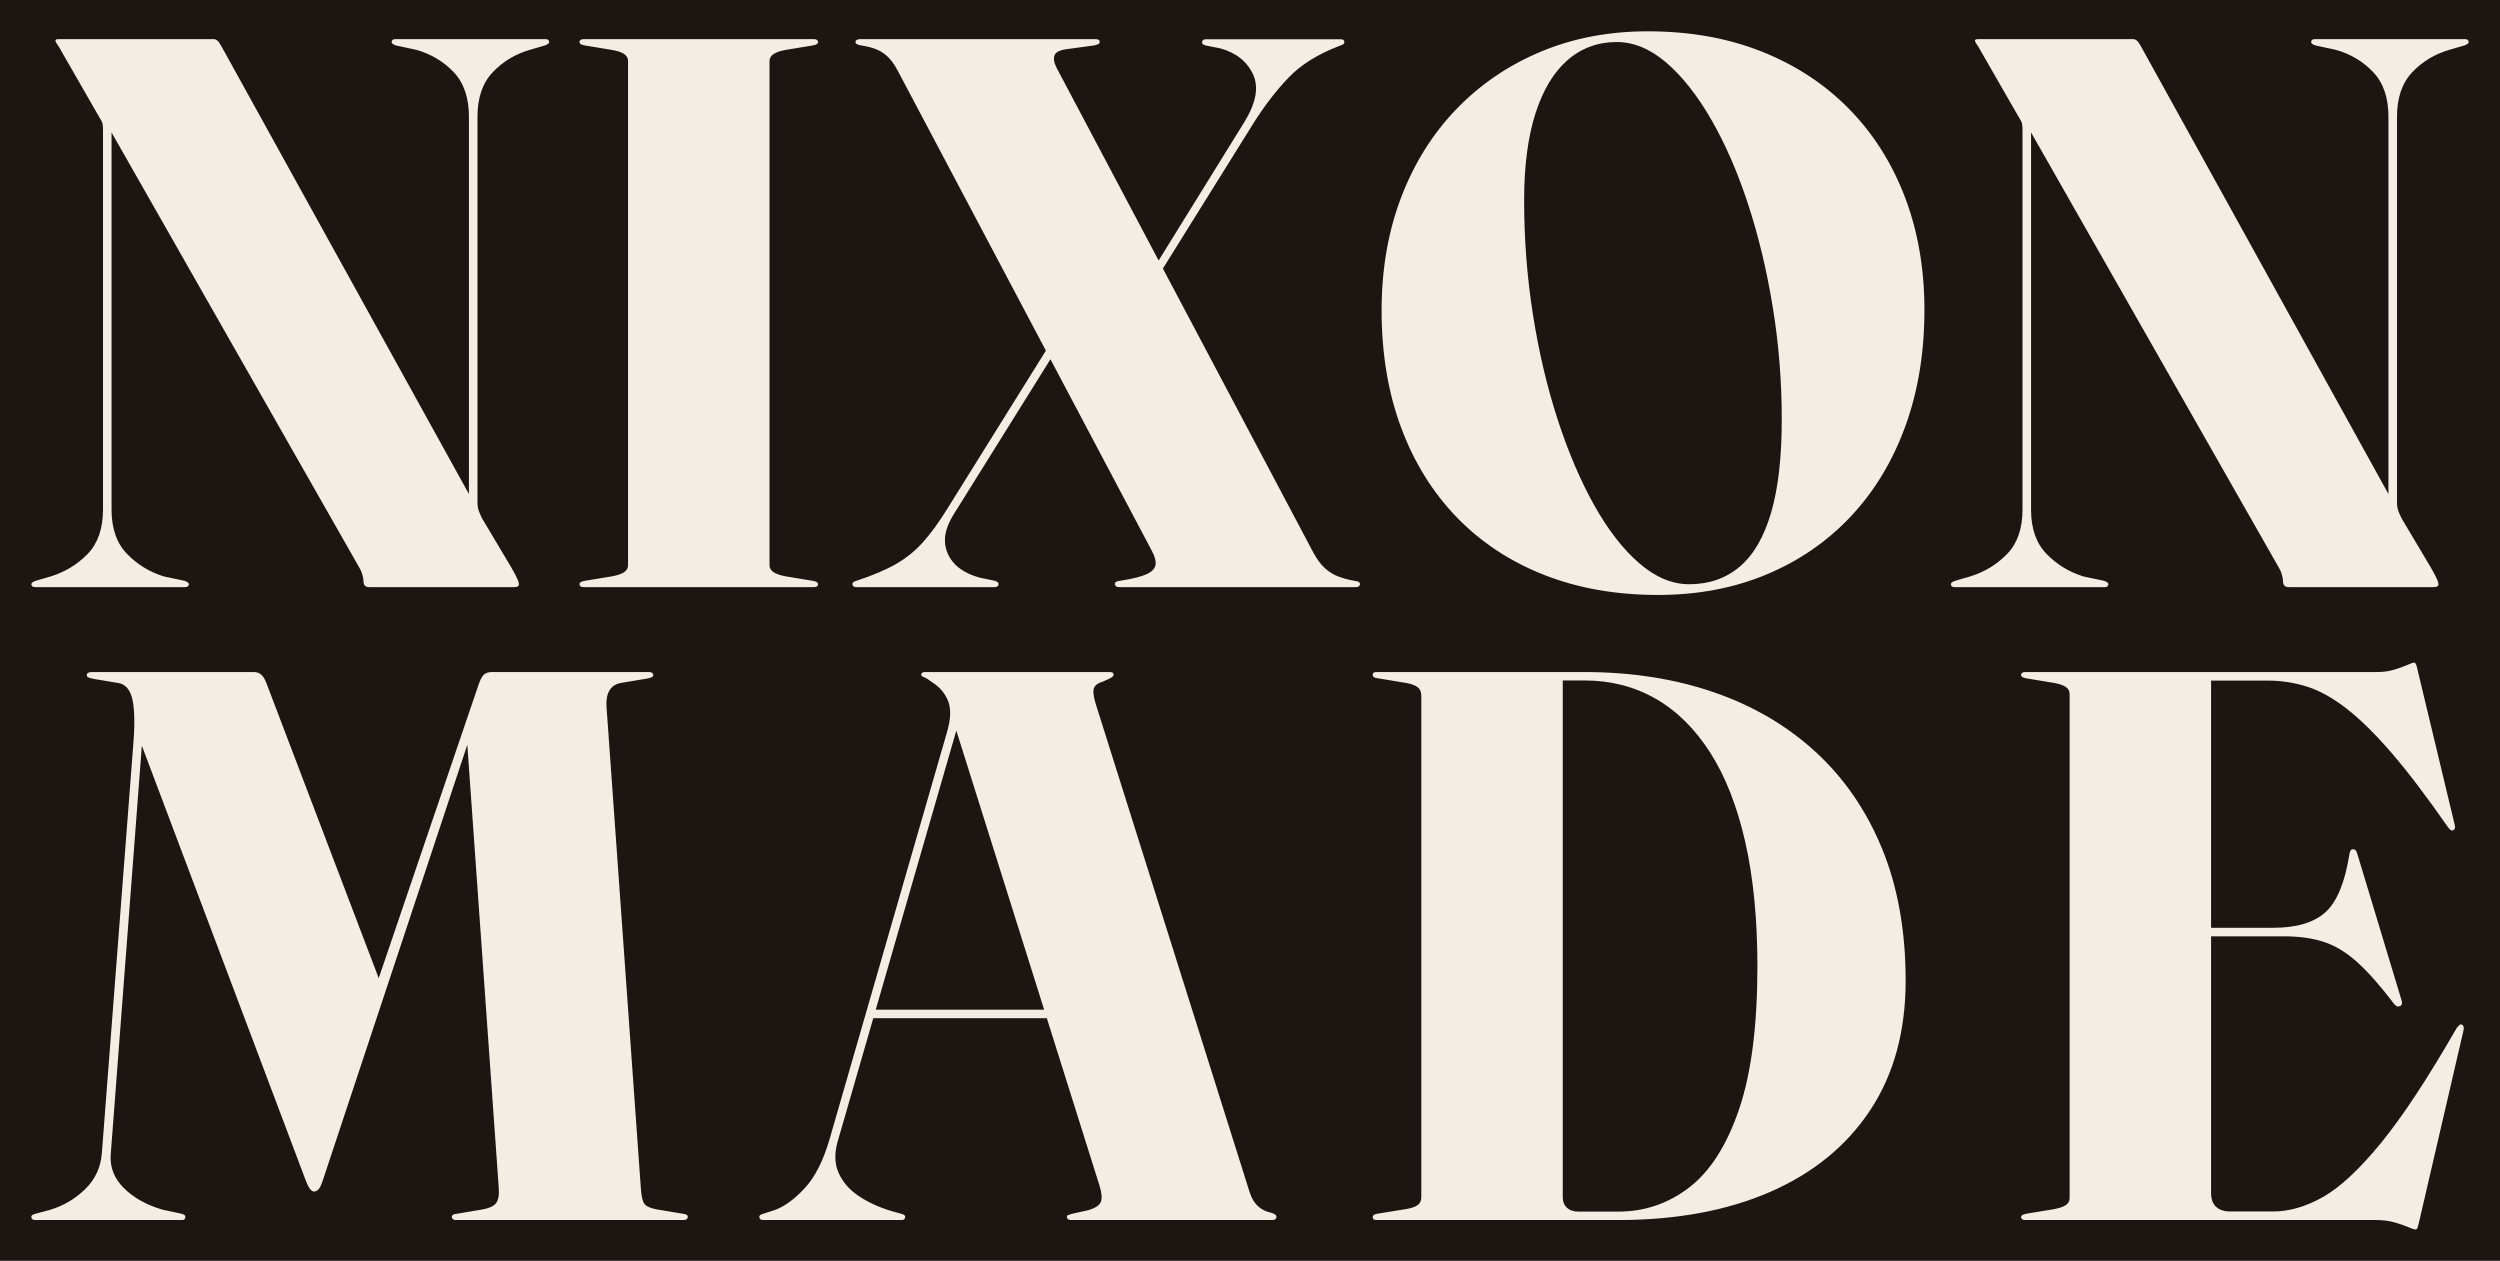
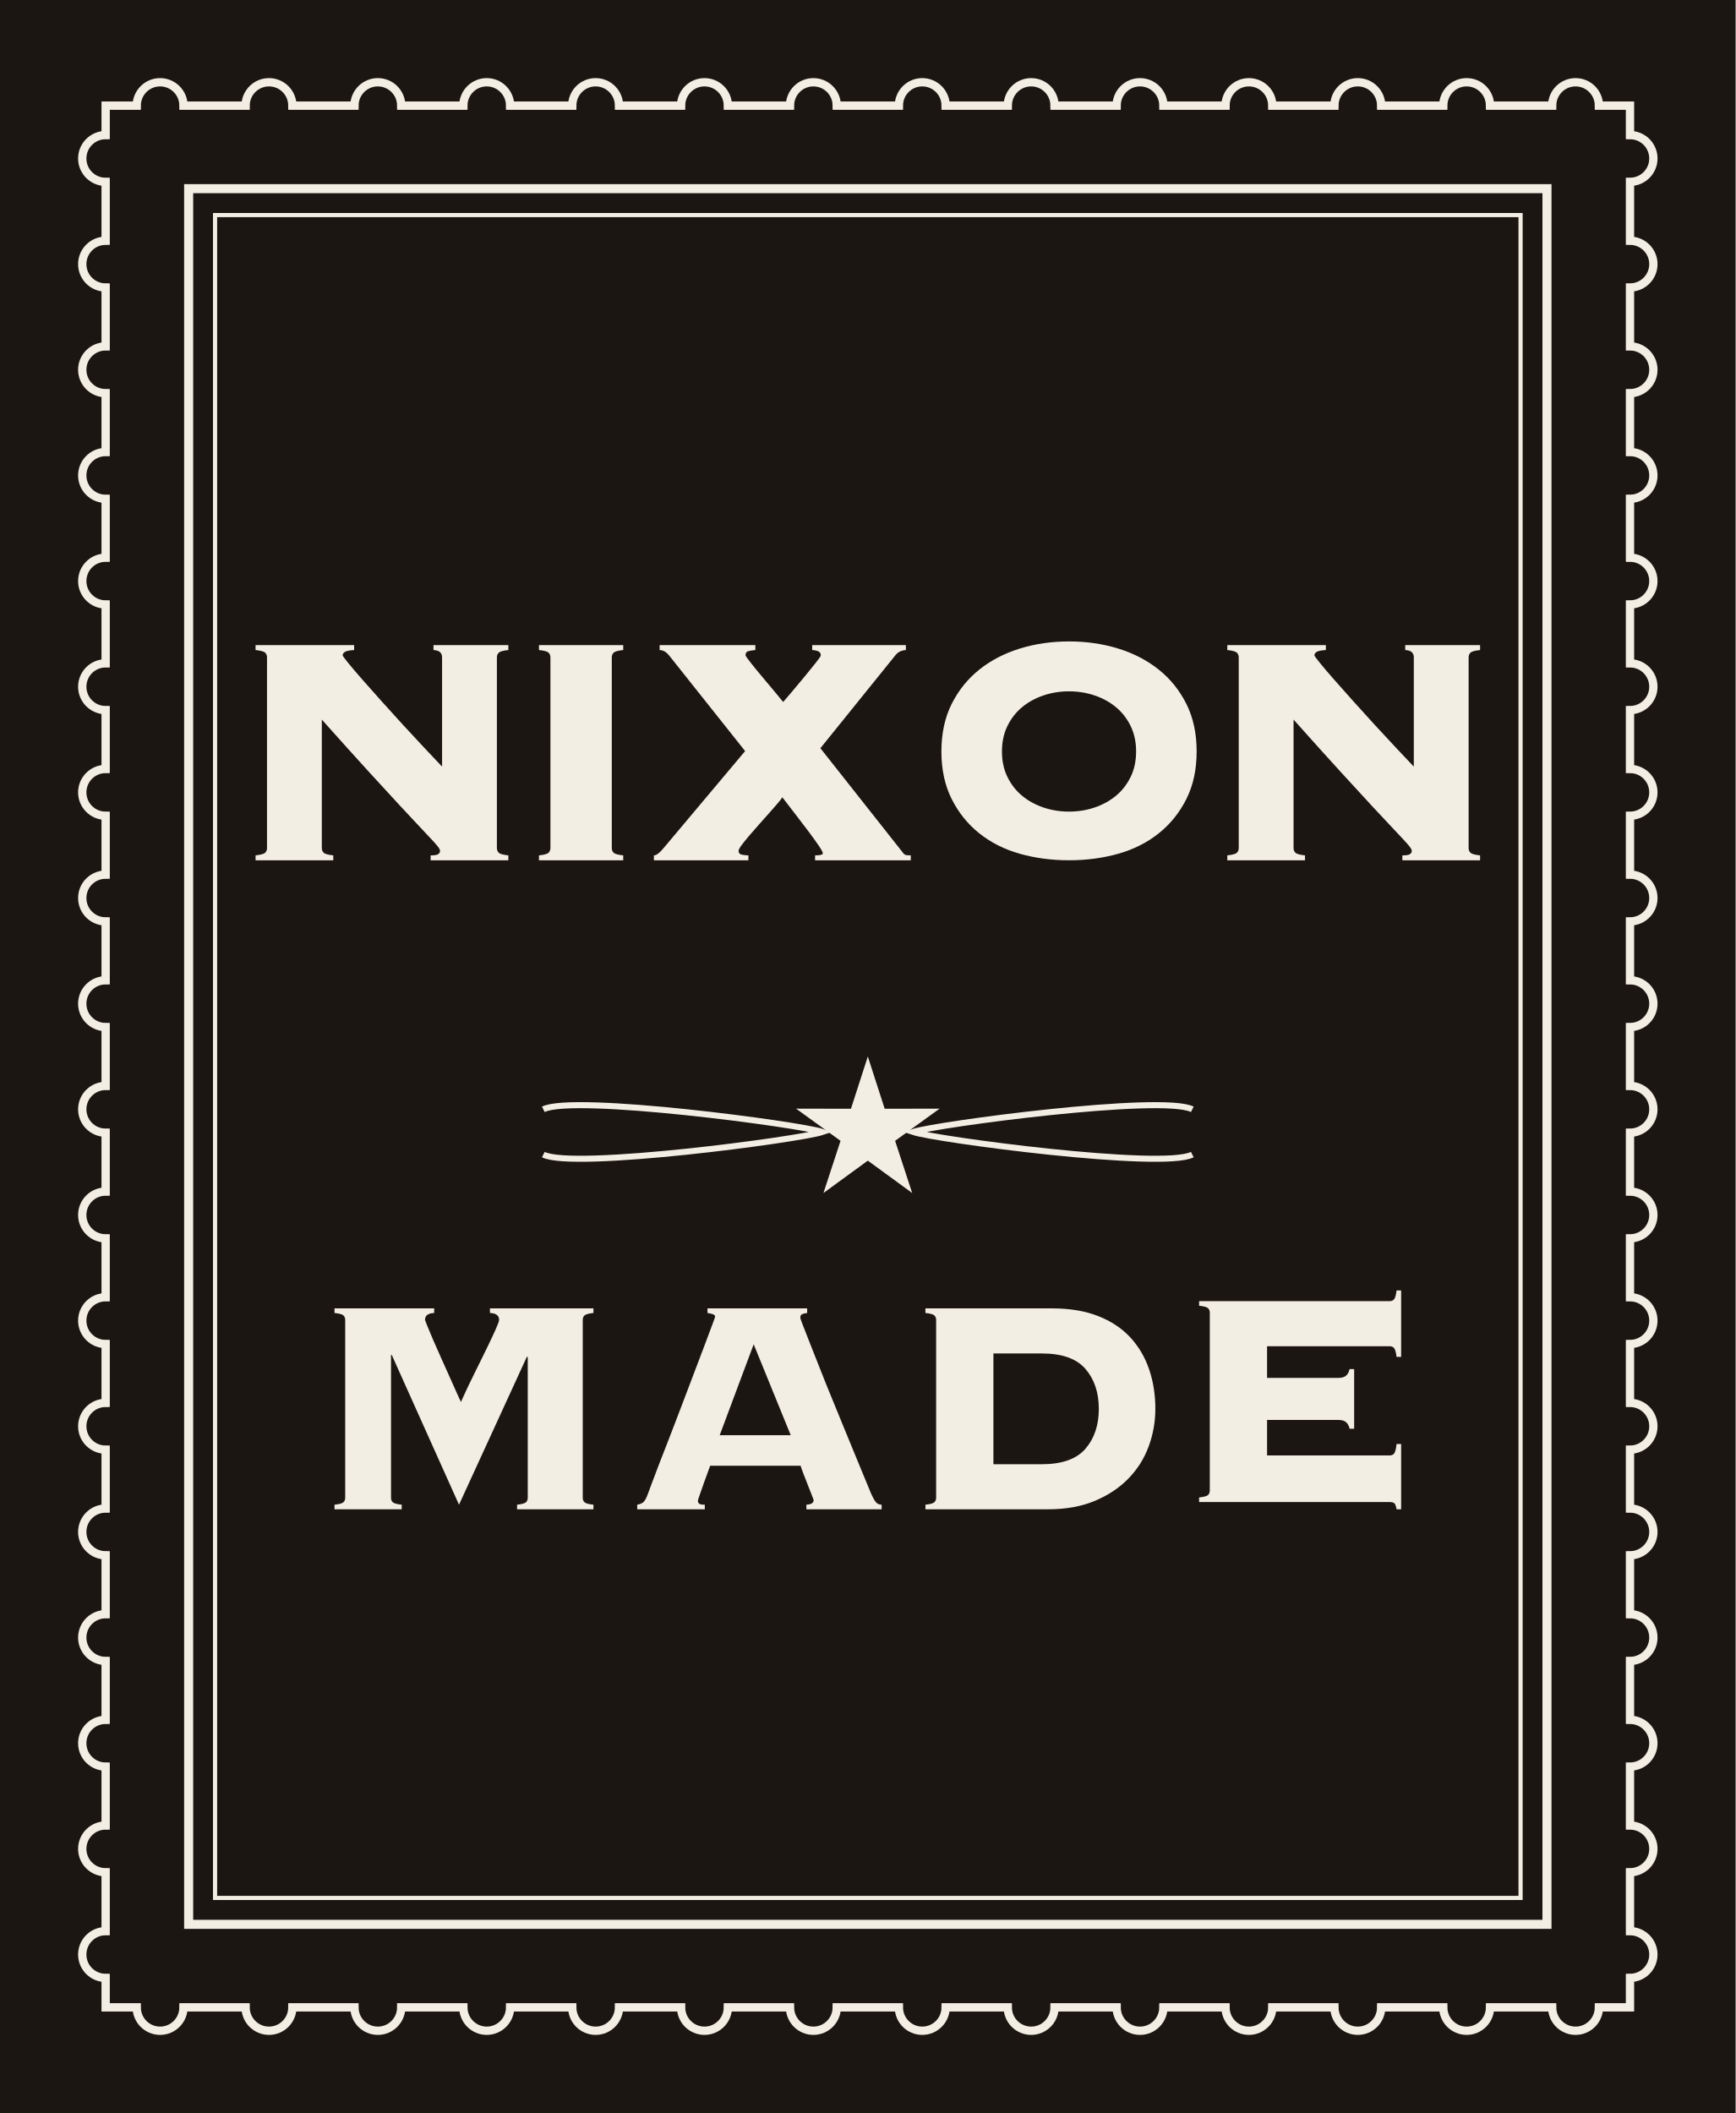
- <svg xmlns="http://www.w3.org/2000/svg" viewBox="0 0 6387.04 3221.12" fill="none" role="img" aria-label="Nixon Made">
+ <svg xmlns="http://www.w3.org/2000/svg" viewBox="0 0 460 560" fill="none" role="img" aria-label="Nixon Made">
  <rect width="100%" height="100%" fill="#1c1612" />
-   <g transform="translate(59.56 1500.00)" fill="#f3eee4">
-     <path d="M423 -7.28Q423 -4.64 420.68 -2.32Q418.36 0.0 413.72 0.0H29.72Q25.08 0.0 22.76 -2.32Q20.44 -4.64 20.44 -7.28Q20.44 -12.38 31.72 -16.2L69.719 -27.24Q125.539 -44.54 164.57 -85.03Q203.6 -125.521 203.6 -198.381V-1165.16Q203.6 -1178.06 202.42 -1184.099Q201.24 -1190.139 192.16 -1204.039L97.6 -1368.68Q93.14 -1377.6 87.63 -1385.25Q82.12 -1392.9 82.12 -1396.36Q82.12 -1398.36 84.03 -1399.18Q85.94 -1400.0 91.4 -1400.0H485.963Q491.503 -1400.0 495.913 -1396.1Q500.323 -1392.2 505.763 -1382.4L1155.961 -206.161L1138.48 -166.44V-1201.619Q1138.48 -1274.659 1099.59 -1315.65Q1060.7 -1356.64 1003.88 -1372.76L952.201 -1383.8Q940.921 -1387.62 940.921 -1392.72Q940.921 -1395.54 943.241 -1397.77Q945.561 -1400.0 950.201 -1400.0H1334.201Q1338.841 -1400.0 1341.161 -1397.77Q1343.481 -1395.54 1343.481 -1392.72Q1343.481 -1387.62 1332.201 -1383.8L1294.202 -1372.76Q1238.561 -1356.64 1199.441 -1315.65Q1160.321 -1274.659 1160.321 -1201.619V-215.801Q1160.321 -203.341 1164.231 -193.291Q1168.141 -183.241 1172.321 -175.241L1246.161 -51.16Q1258.541 -29.58 1262.451 -20.48Q1266.361 -11.38 1266.361 -6.92Q1266.361 -4.28 1263.631 -2.14Q1260.901 0.0 1253.441 0.0H883.478Q869.118 0.0 869.118 -15.28Q869.118 -21.1 866.388 -31.16Q863.658 -41.22 859.478 -48.04L174.08 -1251.84H225.44V-197.561Q225.44 -125.521 264.97 -84.85Q304.501 -44.18 359.321 -27.24L411.72 -16.2Q423 -12.38 423 -7.28Z M1906.402 -56.2Q1906.402 -44.593 1917.412 -37.756Q1928.422 -30.92 1949.162 -27.28L2016.322 -16.2Q2030.522 -13.74 2030.522 -7.641Q2030.522 -4.189 2027.862 -2.095Q2025.202 0.0 2019.602 0.0H1431.8Q1426.2 0.0 1423.54 -2.095Q1420.88 -4.189 1420.88 -7.641Q1420.88 -13.74 1435.08 -16.2L1502.24 -27.28Q1523.8 -30.92 1534.4 -37.756Q1545 -44.593 1545 -56.2V-1343.8Q1545 -1355.407 1534.4 -1362.334Q1523.8 -1369.26 1502.24 -1372.72L1435.08 -1383.8Q1420.88 -1385.963 1420.88 -1392.72Q1420.88 -1395.54 1423.54 -1397.77Q1426.2 -1400.0 1431.8 -1400.0H2019.602Q2025.202 -1400.0 2027.862 -1397.77Q2030.522 -1395.54 2030.522 -1392.72Q2030.522 -1385.963 2016.322 -1383.8L1949.162 -1372.72Q1928.422 -1369.26 1917.412 -1362.334Q1906.402 -1355.407 1906.402 -1343.8Z M3296.482 -86.92Q3309.922 -62.48 3325.361 -48.39Q3340.801 -34.3 3359.381 -27.25Q3377.961 -20.2 3400.321 -16.2Q3408.601 -15.2 3411.741 -13.38Q3414.881 -11.56 3414.881 -7.28Q3414.881 -4.46 3412.241 -2.23Q3409.601 0.0 3404.321 0.0H2799.599Q2794.139 0.0 2791.409 -2.32Q2788.679 -4.64 2788.679 -7.46Q2788.679 -11.92 2792.089 -13.74Q2795.499 -15.56 2804.319 -16.56Q2849.619 -23.74 2870.039 -33.15Q2890.459 -42.56 2892.629 -57.06Q2894.798 -71.56 2883.078 -92.92L2234.08 -1319.26Q2221.18 -1343.8 2206.74 -1356.71Q2192.3 -1369.62 2175.41 -1375.53Q2158.52 -1381.44 2136.72 -1384.62Q2130.08 -1386.44 2128.08 -1388.26Q2126.08 -1390.08 2126.08 -1392.72Q2126.08 -1396.36 2129.63 -1398.18Q2133.18 -1400.0 2136.64 -1400.0H2739.242Q2744.702 -1400.0 2747.342 -1398.27Q2749.982 -1396.54 2749.982 -1392.9Q2749.982 -1389.44 2746.932 -1387.53Q2743.882 -1385.62 2735.782 -1383.98L2663.943 -1374.16Q2639.043 -1370.7 2634.453 -1358.25Q2629.863 -1345.8 2640.583 -1325.26ZM2862.942 -736.2 2843.181 -741.84 3119.421 -1187.979Q3164.821 -1261.579 3141.391 -1310.82Q3117.961 -1360.06 3057.581 -1376.54L3022.281 -1383.44Q3016.001 -1385.08 3013.771 -1386.9Q3011.541 -1388.72 3011.541 -1392.36Q3011.541 -1395.18 3013.861 -1397.41Q3016.181 -1399.64 3020.641 -1399.64H3365.901Q3375.001 -1399.64 3375.001 -1392.54Q3375.001 -1389.08 3372.091 -1386.99Q3369.181 -1384.9 3363.181 -1383.08Q3280.461 -1351.68 3232.611 -1301.86Q3184.761 -1252.039 3141.541 -1183.159ZM2690.8 -729.86 2709.92 -719.66 2377.141 -186.28Q2341.961 -130.74 2361.661 -85.88Q2381.361 -41.02 2444.001 -24.0L2480.56 -16.56Q2486.84 -14.74 2489.25 -12.92Q2491.66 -11.1 2491.66 -7.46Q2491.66 -4.64 2489.25 -2.32Q2486.84 0.0 2482.38 0.0H2127.64Q2123.18 0.0 2120.68 -2.32Q2118.18 -4.64 2118.18 -7.46Q2118.18 -11.1 2120.91 -12.92Q2123.64 -14.74 2129.1 -16.38Q2190.76 -36.78 2229.51 -58.98Q2268.26 -81.18 2298.05 -114.28Q2327.84 -147.38 2360.3 -199.66Z M4150.44 -1420.0Q4311.14 -1420.0 4441.27 -1368.28Q4571.401 -1316.56 4664.421 -1221.75Q4757.441 -1126.94 4807.221 -996.26Q4857.001 -865.58 4857.001 -707.84Q4857.001 -544.84 4808.091 -410.7Q4759.181 -276.56 4668.721 -180.42Q4578.261 -84.28 4453.111 -32.14Q4327.961 20.0 4176.3 20.0Q4015.42 20.0 3885.2 -31.31Q3754.98 -82.62 3662.37 -178.25Q3569.76 -273.88 3519.98 -407.75Q3470.2 -541.62 3470.2 -706.92Q3470.2 -864.36 3519.93 -995.22Q3569.66 -1126.08 3660.94 -1220.9Q3752.22 -1315.72 3876.64 -1367.86Q4001.06 -1420.0 4150.44 -1420.0ZM4492.518 -427.838Q4492.518 -574.678 4469.528 -715.418Q4446.538 -856.158 4406.428 -978.549Q4366.318 -1100.939 4312.589 -1194.189Q4258.859 -1287.44 4197.469 -1340.03Q4136.079 -1392.62 4071.08 -1392.62Q3998.36 -1392.62 3945.201 -1346.37Q3892.042 -1300.12 3863.182 -1209.931Q3834.322 -1119.742 3834.322 -988.562Q3834.322 -838.442 3856.992 -695.152Q3879.662 -551.862 3920.182 -427.511Q3960.702 -303.161 4013.702 -208.681Q4066.702 -114.2 4128.681 -60.79Q4190.661 -7.38 4255.661 -7.38Q4332.3 -7.38 4385.279 -52.4Q4438.259 -97.419 4465.388 -190.569Q4492.518 -283.719 4492.518 -427.838Z M5327 -7.28Q5327 -4.64 5324.68 -2.32Q5322.36 0.0 5317.72 0.0H4933.72Q4929.08 0.0 4926.76 -2.32Q4924.44 -4.64 4924.44 -7.28Q4924.44 -12.38 4935.72 -16.2L4973.719 -27.24Q5029.539 -44.54 5068.57 -85.03Q5107.6 -125.521 5107.6 -198.381V-1165.16Q5107.6 -1178.06 5106.42 -1184.099Q5105.24 -1190.139 5096.16 -1204.039L5001.6 -1368.68Q4997.14 -1377.6 4991.63 -1385.25Q4986.12 -1392.9 4986.12 -1396.36Q4986.12 -1398.36 4988.03 -1399.18Q4989.94 -1400.0 4995.4 -1400.0H5389.963Q5395.503 -1400.0 5399.913 -1396.1Q5404.323 -1392.2 5409.763 -1382.4L6059.961 -206.161L6042.48 -166.44V-1201.619Q6042.48 -1274.659 6003.59 -1315.65Q5964.7 -1356.64 5907.88 -1372.76L5856.201 -1383.8Q5844.921 -1387.62 5844.921 -1392.72Q5844.921 -1395.54 5847.241 -1397.77Q5849.561 -1400.0 5854.201 -1400.0H6238.201Q6242.841 -1400.0 6245.161 -1397.77Q6247.481 -1395.54 6247.481 -1392.72Q6247.481 -1387.62 6236.201 -1383.8L6198.202 -1372.76Q6142.561 -1356.64 6103.441 -1315.65Q6064.321 -1274.659 6064.321 -1201.619V-215.801Q6064.321 -203.341 6068.231 -193.291Q6072.141 -183.241 6076.321 -175.241L6150.161 -51.16Q6162.541 -29.58 6166.451 -20.48Q6170.361 -11.38 6170.361 -6.92Q6170.361 -4.28 6167.631 -2.14Q6164.901 0.0 6157.441 0.0H5787.478Q5773.118 0.0 5773.118 -15.28Q5773.118 -21.1 5770.388 -31.16Q5767.658 -41.22 5763.478 -48.04L5078.08 -1251.84H5129.44V-197.561Q5129.44 -125.521 5168.97 -84.85Q5208.501 -44.18 5263.321 -27.24L5315.72 -16.2Q5327 -12.38 5327 -7.28Z" />
+   <path d="M 28.00 28.00 L 36.23 28.00 A 6.20 6.20 0 0 1 48.63 28.00 L 65.09 28.00 A 6.20 6.20 0 0 1 77.49 28.00 L 93.94 28.00 A 6.20 6.20 0 0 1 106.34 28.00 L 122.80 28.00 A 6.20 6.20 0 0 1 135.20 28.00 L 151.66 28.00 A 6.20 6.20 0 0 1 164.06 28.00 L 180.51 28.00 A 6.20 6.20 0 0 1 192.91 28.00 L 209.37 28.00 A 6.20 6.20 0 0 1 221.77 28.00 L 238.23 28.00 A 6.20 6.20 0 0 1 250.63 28.00 L 267.09 28.00 A 6.20 6.20 0 0 1 279.49 28.00 L 295.94 28.00 A 6.20 6.20 0 0 1 308.34 28.00 L 324.80 28.00 A 6.20 6.20 0 0 1 337.20 28.00 L 353.66 28.00 A 6.20 6.20 0 0 1 366.06 28.00 L 382.51 28.00 A 6.20 6.20 0 0 1 394.91 28.00 L 411.37 28.00 A 6.20 6.20 0 0 1 423.77 28.00 L 432.00 28.00 L 432.00 35.80 A 6.20 6.20 0 0 1 432.00 48.20 L 432.00 63.80 A 6.20 6.20 0 0 1 432.00 76.20 L 432.00 91.80 A 6.20 6.20 0 0 1 432.00 104.20 L 432.00 119.80 A 6.20 6.20 0 0 1 432.00 132.20 L 432.00 147.80 A 6.20 6.20 0 0 1 432.00 160.20 L 432.00 175.80 A 6.20 6.20 0 0 1 432.00 188.20 L 432.00 203.80 A 6.20 6.20 0 0 1 432.00 216.20 L 432.00 231.80 A 6.20 6.20 0 0 1 432.00 244.20 L 432.00 259.80 A 6.20 6.20 0 0 1 432.00 272.20 L 432.00 287.80 A 6.20 6.20 0 0 1 432.00 300.20 L 432.00 315.80 A 6.20 6.20 0 0 1 432.00 328.20 L 432.00 343.80 A 6.20 6.20 0 0 1 432.00 356.20 L 432.00 371.80 A 6.20 6.20 0 0 1 432.00 384.20 L 432.00 399.80 A 6.20 6.20 0 0 1 432.00 412.20 L 432.00 427.80 A 6.20 6.20 0 0 1 432.00 440.20 L 432.00 455.80 A 6.20 6.20 0 0 1 432.00 468.20 L 432.00 483.80 A 6.20 6.20 0 0 1 432.00 496.20 L 432.00 511.80 A 6.20 6.20 0 0 1 432.00 524.20 L 432.00 532.00 L 423.77 532.00 A 6.20 6.20 0 0 1 411.37 532.00 L 394.91 532.00 A 6.20 6.20 0 0 1 382.51 532.00 L 366.06 532.00 A 6.20 6.20 0 0 1 353.66 532.00 L 337.20 532.00 A 6.20 6.20 0 0 1 324.80 532.00 L 308.34 532.00 A 6.20 6.20 0 0 1 295.94 532.00 L 279.49 532.00 A 6.20 6.20 0 0 1 267.09 532.00 L 250.63 532.00 A 6.20 6.20 0 0 1 238.23 532.00 L 221.77 532.00 A 6.20 6.20 0 0 1 209.37 532.00 L 192.91 532.00 A 6.20 6.20 0 0 1 180.51 532.00 L 164.06 532.00 A 6.20 6.20 0 0 1 151.66 532.00 L 135.20 532.00 A 6.20 6.20 0 0 1 122.80 532.00 L 106.34 532.00 A 6.20 6.20 0 0 1 93.94 532.00 L 77.49 532.00 A 6.20 6.20 0 0 1 65.09 532.00 L 48.63 532.00 A 6.20 6.20 0 0 1 36.23 532.00 L 28.00 532.00 L 28.00 524.20 A 6.20 6.20 0 0 1 28.00 511.80 L 28.00 496.20 A 6.20 6.20 0 0 1 28.00 483.80 L 28.00 468.20 A 6.20 6.20 0 0 1 28.00 455.80 L 28.00 440.20 A 6.20 6.20 0 0 1 28.00 427.80 L 28.00 412.20 A 6.20 6.20 0 0 1 28.00 399.80 L 28.00 384.20 A 6.20 6.20 0 0 1 28.00 371.80 L 28.00 356.20 A 6.20 6.20 0 0 1 28.00 343.80 L 28.00 328.20 A 6.20 6.20 0 0 1 28.00 315.80 L 28.00 300.20 A 6.20 6.20 0 0 1 28.00 287.80 L 28.00 272.20 A 6.20 6.20 0 0 1 28.00 259.80 L 28.00 244.20 A 6.20 6.20 0 0 1 28.00 231.80 L 28.00 216.20 A 6.20 6.20 0 0 1 28.00 203.80 L 28.00 188.20 A 6.20 6.20 0 0 1 28.00 175.80 L 28.00 160.20 A 6.20 6.20 0 0 1 28.00 147.80 L 28.00 132.20 A 6.20 6.20 0 0 1 28.00 119.80 L 28.00 104.20 A 6.20 6.20 0 0 1 28.00 91.80 L 28.00 76.20 A 6.20 6.20 0 0 1 28.00 63.80 L 28.00 48.20 A 6.20 6.20 0 0 1 28.00 35.80 L 28.00 28.00 Z" fill="none" stroke="#f3eee4" stroke-width="2.2" />
+   <rect x="50.00" y="50.00" width="360.00" height="460.00" fill="none" stroke="#f3eee4" stroke-width="2.4" />
+   <rect x="57.00" y="57.00" width="346.00" height="446.00" fill="none" stroke="#f3eee4" stroke-width="1.1" />
+   <g transform="translate(58.95 228.00) scale(0.10841)" fill="#f3eee4">
+     <path d="M109 -496Q109 -503 104.5 -507.5Q100 -512 81 -514V-526H322V-514Q305 -513 299.5 -509.5Q294 -506 294 -501Q294 -499 307.0 -483.0Q320 -467 341.0 -443.0Q362 -419 388.5 -389.5Q415 -360 442.0 -330.5Q469 -301 494.0 -274.5Q519 -248 537 -229V-496Q537 -513 516 -514V-526H699V-514Q680 -512 675.5 -507.5Q671 -503 671 -496V-30Q671 -23 675.5 -18.5Q680 -14 699 -12V0H509V-12Q523 -12 527.5 -15.0Q532 -18 532 -23Q532 -26 529.0 -30.5Q526 -35 516.0 -46.0Q506 -57 486.5 -77.5Q467 -98 435.0 -132.5Q403 -167 356.0 -218.5Q309 -270 243 -344V-30Q243 -23 247.5 -18.5Q252 -14 271 -12V0H81V-12Q100 -14 104.5 -18.5Q109 -23 109 -30Z" />
  </g>
-   <g transform="translate(103.46 3116.96)" fill="#f3eee4">
-     <path d="M869.221 -604.423 845.021 -561.823 1117.439 -1362.68Q1124.899 -1385.98 1132.409 -1392.99Q1139.919 -1400.0 1153.479 -1400.0H1555.482Q1560.122 -1400.0 1562.852 -1397.77Q1565.582 -1395.54 1565.582 -1392.72Q1565.582 -1389.26 1562.442 -1387.35Q1559.302 -1385.44 1552.202 -1383.8L1483.702 -1372.36Q1463.222 -1368.9 1453.802 -1353.29Q1444.382 -1337.68 1446.022 -1311.92L1533.922 -79.52Q1535.922 -50.3 1543.112 -41.02Q1550.302 -31.74 1573.962 -27.28L1640.302 -16.2Q1647.402 -15.38 1650.542 -13.56Q1653.682 -11.74 1653.682 -7.28Q1653.682 -4.64 1650.952 -2.32Q1648.222 0.0 1643.582 0.0H1061.779Q1056.319 0.0 1053.589 -2.32Q1050.859 -4.64 1050.859 -7.28Q1050.859 -11.74 1053.999 -13.56Q1057.139 -15.38 1065.06 -16.2L1130.579 -27.28Q1154.599 -31.74 1163.559 -42.66Q1172.519 -53.58 1170.879 -80.8L1088.259 -1244.759L1107.279 -1265L721.3 -101.519Q715.02 -82.219 709.33 -77.489Q703.64 -72.759 699 -72.759Q696.18 -72.759 692.63 -75.169Q689.08 -77.579 685.53 -83.859Q681.98 -90.139 677.52 -101.519L247.5 -1242.24L263.7 -1274.28L179.4 -167.181Q175.94 -118.12 213.42 -81.2Q250.9 -44.28 311.541 -26.52L359.62 -16.2Q365.9 -14.56 367.99 -12.74Q370.08 -10.92 370.08 -7.28Q370.08 -4.64 368.17 -2.32Q366.26 0.0 361.62 0.0H-14.18Q-18.82 0.0 -21.14 -2.32Q-23.46 -4.64 -23.46 -7.28Q-23.46 -11.74 -19.82 -13.47Q-16.18 -15.2 -12.18 -16.2L24.999 -26.16Q76.419 -42.0 114.439 -79.24Q152.46 -116.48 156.74 -170.461L236.48 -1207.259Q243.4 -1286.039 235.58 -1326.47Q227.76 -1366.9 199.1 -1372.0L136.46 -1382.36Q126.74 -1384.36 122.52 -1386.18Q118.3 -1388.0 118.3 -1392.0Q118.3 -1400.0 131.74 -1400.0H545.322Q555.962 -1400.0 563.562 -1393.72Q571.162 -1387.44 577.622 -1370.52Z M2122.607 -537.44H2616.847L2620.487 -515.6H2116.967ZM2209.148 -7.28Q2209.148 -4.64 2206.918 -2.32Q2204.688 0.0 2200.228 0.0H1845.387Q1841.107 0.0 1838.787 -2.32Q1836.467 -4.64 1836.467 -7.28Q1836.467 -11.74 1840.017 -13.56Q1843.567 -15.38 1847.027 -16.2L1874.947 -25.18Q1912.447 -38.38 1952.097 -80.99Q1991.747 -123.601 2015.767 -206.041L2316.487 -1248.379Q2330.507 -1297.279 2318.547 -1326.599Q2306.587 -1355.92 2277.967 -1373.96Q2264.127 -1384.62 2257.207 -1386.94Q2250.286 -1389.26 2250.286 -1392.72Q2250.286 -1397.18 2253.016 -1398.59Q2255.747 -1400.0 2261.207 -1400.0H2730.969Q2736.249 -1400.0 2738.889 -1398.59Q2741.529 -1397.18 2741.529 -1392.72Q2741.529 -1389.26 2735.519 -1385.71Q2729.509 -1382.16 2714.209 -1375.6Q2696.349 -1370.68 2691.579 -1359.44Q2686.809 -1348.2 2696.089 -1318.08L3089.649 -69.48Q3097.009 -47.4 3110.769 -35.08Q3124.529 -22.76 3143.769 -18.66Q3151.509 -16.2 3154.559 -13.97Q3157.609 -11.74 3157.609 -7.28Q3157.609 -4.64 3154.969 -2.32Q3152.329 0.0 3147.049 0.0H2632.806Q2627.706 0.0 2624.976 -2.32Q2622.246 -4.64 2622.246 -7.28Q2622.246 -11.74 2625.566 -12.74Q2628.886 -13.74 2636.446 -16.2L2676.566 -25.12Q2703.586 -32.86 2708.946 -46.27Q2714.306 -59.68 2705.846 -87.16L2335.607 -1263.559L2364.007 -1334.44L2036.787 -201.121Q2023.687 -155.901 2038.717 -121.181Q2053.748 -86.46 2089.028 -62.29Q2124.308 -38.12 2172.828 -23.28L2198.228 -16.2Q2204.508 -14.56 2206.828 -12.74Q2209.148 -10.92 2209.148 -7.28Z M3403.574 -7.28Q3403.574 -14.56 3415.954 -16.2L3489.574 -28.1Q3510.134 -31.74 3518.914 -38.47Q3527.694 -45.2 3527.694 -58.48V-1339.98Q3527.694 -1353.98 3518.594 -1361.12Q3509.494 -1368.26 3490.214 -1371.9L3413.674 -1384.62Q3403.574 -1385.8 3403.574 -1393.54Q3403.574 -1397.18 3406.304 -1398.59Q3409.034 -1400.0 3413.674 -1400.0H3944.156Q4124.696 -1400.0 4274.976 -1348.37Q4425.256 -1296.74 4535.086 -1195.92Q4644.916 -1095.1 4705.016 -948.44Q4765.116 -801.78 4765.116 -611.72Q4765.116 -417.56 4674.696 -280.81Q4584.276 -144.06 4419.326 -72.03Q4254.375 0.0 4030.195 0.0H3413.674Q3408.214 0.0 3405.894 -1.91Q3403.574 -3.82 3403.574 -7.28ZM4030.195 -21.48Q4132.774 -21.48 4213.114 -83.95Q4293.454 -146.42 4339.933 -284.17Q4386.413 -421.92 4386.413 -647.76Q4386.413 -828.62 4355.403 -965.54Q4324.393 -1102.46 4265.834 -1194.09Q4207.274 -1285.72 4126.034 -1332.12Q4044.795 -1378.52 3944.516 -1378.52H3889.097V-58.76Q3889.097 -41.12 3899.877 -31.3Q3910.657 -21.48 3930.217 -21.48Z M5488.843 -746.64H5704.242Q5794.122 -746.64 5838.072 -786.8Q5882.022 -826.961 5899.162 -936.401Q5900.802 -943.501 5902.943 -945.411Q5905.083 -947.321 5907.723 -947.321Q5916.003 -947.681 5919.003 -935.681L6032.163 -561.08Q6034.163 -555.44 6032.753 -551.8Q6031.343 -548.16 6028.523 -546.52Q6025.883 -545.7 6022.743 -545.56Q6019.603 -545.42 6014.323 -550.52Q5961.263 -620.38 5919.492 -658.22Q5877.722 -696.06 5834.052 -710.43Q5790.382 -724.8 5732.442 -724.8H5488.843ZM5059.921 -1392.72Q5059.921 -1395.54 5062.651 -1397.77Q5065.381 -1400.0 5070.841 -1400.0H5969.563Q5993.303 -1400.0 6013.223 -1406.04Q6033.143 -1412.08 6046.743 -1418.12Q6060.343 -1424.16 6064.163 -1424.16Q6066.983 -1424.16 6068.893 -1420.2Q6070.803 -1416.24 6073.803 -1401.96L6167.483 -1011.319Q6169.483 -1003.399 6168.073 -1000.259Q6166.663 -997.119 6163.843 -995.479Q6161.203 -994.659 6158.473 -995.979Q6155.743 -997.299 6151.283 -1002.759Q6069.702 -1120.139 6006.432 -1193.519Q5943.162 -1266.9 5890.551 -1307.43Q5837.941 -1347.96 5789.711 -1363.06Q5741.481 -1378.16 5689.801 -1378.16H5545.444V-69.32Q5545.444 -45.58 5558.264 -33.71Q5571.084 -21.84 5595.084 -21.84H5703.821Q5765.561 -21.84 5831.041 -58.65Q5896.521 -95.46 5979.182 -196.451Q6061.842 -297.441 6173.263 -491.122Q6177.723 -496.582 6180.453 -498.672Q6183.183 -500.762 6186.183 -499.122Q6189.183 -498.302 6190.503 -494.392Q6191.823 -490.482 6189.823 -482.202L6077.583 1.6Q6074.583 15.7 6072.673 19.93Q6070.763 24.16 6067.943 24.16Q6063.043 24.16 6049.173 18.12Q6035.303 12.08 6014.393 6.04Q5993.483 0.0 5966.143 0.0H5070.841Q5065.381 0.0 5062.651 -2.32Q5059.921 -4.64 5059.921 -7.28Q5059.921 -13.74 5074.121 -16.2L5141.281 -27.28Q5162.841 -30.92 5173.441 -37.56Q5184.041 -44.2 5184.041 -56.2V-1343.8Q5184.041 -1355.8 5173.441 -1362.53Q5162.841 -1369.26 5141.281 -1372.72L5074.121 -1383.8Q5059.921 -1386.26 5059.921 -1392.72Z" />
+   <g transform="translate(132.87 228.00) scale(0.10841)" fill="#f3eee4">
+     <path d="M92 -12Q111 -14 115.5 -18.5Q120 -23 120 -30V-496Q120 -503 115.5 -507.5Q111 -512 92 -514V-526H298V-514Q279 -512 274.5 -507.5Q270 -503 270 -496V-30Q270 -23 274.5 -18.5Q279 -14 298 -12V0H92Z" />
+   </g>
+   <g transform="translate(168.21 228.00) scale(0.10841)" fill="#f3eee4">
+     <path d="M47 -12Q56 -12 70 -29L270 -267L84 -501Q77 -509 71.5 -511.5Q66 -514 61 -514V-526H295V-514Q283 -513 277.0 -511.0Q271 -509 271 -501Q271 -499 284.0 -482.5Q297 -466 313.5 -446.5Q330 -427 344.5 -409.5Q359 -392 363 -387Q369 -394 384.0 -411.5Q399 -429 414.5 -448.0Q430 -467 442.5 -482.5Q455 -498 455 -501Q455 -509 447.5 -511.5Q440 -514 434 -514V-526H663V-514Q647 -513 638 -502L454 -274L657 -17Q660 -13 665.0 -12.5Q670 -12 675 -12V0H441V-12Q460 -12 460 -17Q460 -21 450.5 -35.0Q441 -49 426.5 -68.5Q412 -88 394.5 -110.5Q377 -133 361 -154Q358 -149 348.5 -138.0Q339 -127 327.5 -114.0Q316 -101 303.0 -86.5Q290 -72 279.0 -59.0Q268 -46 261.0 -36.5Q254 -27 254 -23Q254 -15 263.0 -13.5Q272 -12 278 -12V0H47Z" />
+   </g>
+   <g transform="translate(244.19 227.67) scale(0.10841)" fill="#f3eee4">
+     <path d="M361 -532Q425 -532 481.5 -514.5Q538 -497 580.5 -463.0Q623 -429 648.0 -379.0Q673 -329 673 -263Q673 -197 648.0 -147.0Q623 -97 580.5 -63.0Q538 -29 481.5 -13.0Q425 3 361 3Q297 3 240.5 -13.0Q184 -29 141.5 -63.0Q99 -97 74.0 -147.0Q49 -197 49 -263Q49 -329 74.0 -379.0Q99 -429 141.5 -463.0Q184 -497 240.5 -514.5Q297 -532 361 -532ZM361 -410Q328 -410 298.5 -400.0Q269 -390 246.5 -371.5Q224 -353 210.5 -325.5Q197 -298 197 -263Q197 -228 210.5 -200.5Q224 -173 246.5 -154.5Q269 -136 298.5 -126.0Q328 -116 361 -116Q394 -116 423.5 -126.0Q453 -136 475.5 -154.5Q498 -173 511.5 -200.5Q525 -228 525 -263Q525 -298 511.5 -325.5Q498 -353 475.5 -371.5Q453 -390 423.5 -400.0Q394 -410 361 -410Z" />
+   </g>
+   <g transform="translate(316.49 228.00) scale(0.10841)" fill="#f3eee4">
+     <path d="M109 -496Q109 -503 104.5 -507.5Q100 -512 81 -514V-526H322V-514Q305 -513 299.5 -509.5Q294 -506 294 -501Q294 -499 307.0 -483.0Q320 -467 341.0 -443.0Q362 -419 388.5 -389.5Q415 -360 442.0 -330.5Q469 -301 494.0 -274.5Q519 -248 537 -229V-496Q537 -513 516 -514V-526H699V-514Q680 -512 675.5 -507.5Q671 -503 671 -496V-30Q671 -23 675.5 -18.5Q680 -14 699 -12V0H509V-12Q523 -12 527.5 -15.0Q532 -18 532 -23Q532 -26 529.0 -30.5Q526 -35 516.0 -46.0Q506 -57 486.5 -77.5Q467 -98 435.0 -132.5Q403 -167 356.0 -218.5Q309 -270 243 -344V-30Q243 -23 247.5 -18.5Q252 -14 271 -12V0H81V-12Q100 -14 104.5 -18.5Q109 -23 109 -30Z" />
+   </g>
+   <path d="M 144.00 294.00 C 152.00 290.00, 212.00 298.00, 218.00 300.00 C 212.00 302.00, 152.00 310.00, 144.00 306.00" fill="none" stroke="#f3eee4" stroke-width="1.6" />
+   <path d="M 316.00 294.00 C 308.00 290.00, 248.00 298.00, 242.00 300.00 C 248.00 302.00, 308.00 310.00, 316.00 306.00" fill="none" stroke="#f3eee4" stroke-width="1.6" />
+   <path d="M 230.00 280.00 L 234.47 293.85 L 249.02 293.82 L 237.23 302.35 L 241.76 316.18 L 230.00 307.60 L 218.24 316.18 L 222.77 302.35 L 210.98 293.82 L 225.53 293.85 Z" fill="#f3eee4" />
+   <g transform="translate(80.86 400.00) scale(0.10122)" fill="#f3eee4">
+     <path d="M555 -12Q574 -14 578.5 -18.5Q583 -23 583 -30V-398L581 -400L403 -12L227 -404H225V-30Q225 -23 229.5 -18.5Q234 -14 253 -12V0H77V-12Q96 -14 100.5 -18.5Q105 -23 105 -30V-496Q105 -503 100.5 -507.5Q96 -512 77 -514V-526H338V-514Q314 -513 314 -496Q314 -495 320.0 -480.0Q326 -465 335.5 -443.0Q345 -421 356.5 -395.5Q368 -370 378.5 -346.5Q389 -323 397.0 -305.0Q405 -287 408 -281Q425 -319 443.0 -355.0Q461 -391 475.5 -421.0Q490 -451 499.0 -471.0Q508 -491 508 -496Q508 -513 484 -514V-526H755V-514Q736 -512 731.5 -507.5Q727 -503 727 -496V-30Q727 -23 731.5 -18.5Q736 -14 755 -12V0H555Z" />
+   </g>
+   <g transform="translate(164.73 400.00) scale(0.10122)" fill="#f3eee4">
+     <path d="M200 -22Q200 -17 203.5 -14.5Q207 -12 218 -12V0H41V-12Q52 -14 57.0 -18.5Q62 -23 67 -35Q69 -40 77.0 -62.0Q85 -84 98.0 -117.5Q111 -151 127.0 -192.0Q143 -233 159.0 -275.5Q175 -318 190.5 -358.5Q206 -399 218.0 -431.0Q230 -463 237.5 -483.0Q245 -503 245 -504Q245 -509 238.5 -511.0Q232 -513 225 -514V-526H486V-514Q478 -513 473.0 -511.0Q468 -509 468 -501Q468 -499 477.5 -475.0Q487 -451 502.0 -412.5Q517 -374 536.5 -325.5Q556 -277 577.0 -226.5Q598 -176 617.5 -128.0Q637 -80 653 -42Q661 -24 666.5 -18.0Q672 -12 681 -12V0H484V-12Q503 -13 503 -24Q503 -25 498.0 -37.5Q493 -50 487.0 -65.5Q481 -81 475.5 -95.0Q470 -109 469 -114H232Q222 -87 216.0 -70.0Q210 -53 206.5 -43.0Q203 -33 201.5 -28.5Q200 -24 200 -22ZM443 -194 346 -432 257 -194Z" />
+   </g>
+   <g transform="translate(237.07 400.00) scale(0.10122)" fill="#f3eee4">
+     <path d="M386 -118Q465 -118 500.0 -158.5Q535 -199 535 -263Q535 -327 500.0 -367.5Q465 -408 386 -408H259V-118ZM109 -496Q109 -503 104.5 -507.5Q100 -512 81 -514V-526H413Q482 -526 533.0 -506.0Q584 -486 617.0 -450.5Q650 -415 666.5 -367.0Q683 -319 683 -263Q683 -212 665.5 -164.5Q648 -117 612.5 -80.5Q577 -44 524.5 -22.0Q472 0 402 0H81V-12Q100 -14 104.5 -18.5Q109 -23 109 -30Z" />
+   </g>
+   <g transform="translate(309.60 398.08) scale(0.10122)" fill="#f3eee4">
+     <path d="M475 -192Q473 -202 466.5 -208.5Q460 -215 445 -215H259V-122H580Q588 -122 592.0 -127.5Q596 -133 598 -152H610V19H598Q596 6 592.0 3.0Q588 0 580 0H81V-12Q100 -14 104.5 -18.5Q109 -23 109 -30V-496Q109 -503 104.5 -507.5Q100 -512 81 -514V-526H580Q588 -526 592.0 -531.5Q596 -537 598 -554H610V-380H598Q596 -397 592.0 -402.5Q588 -408 580 -408H259V-325H445Q460 -325 466.5 -331.5Q473 -338 475 -348H487V-192Z" />
  </g>
</svg>
